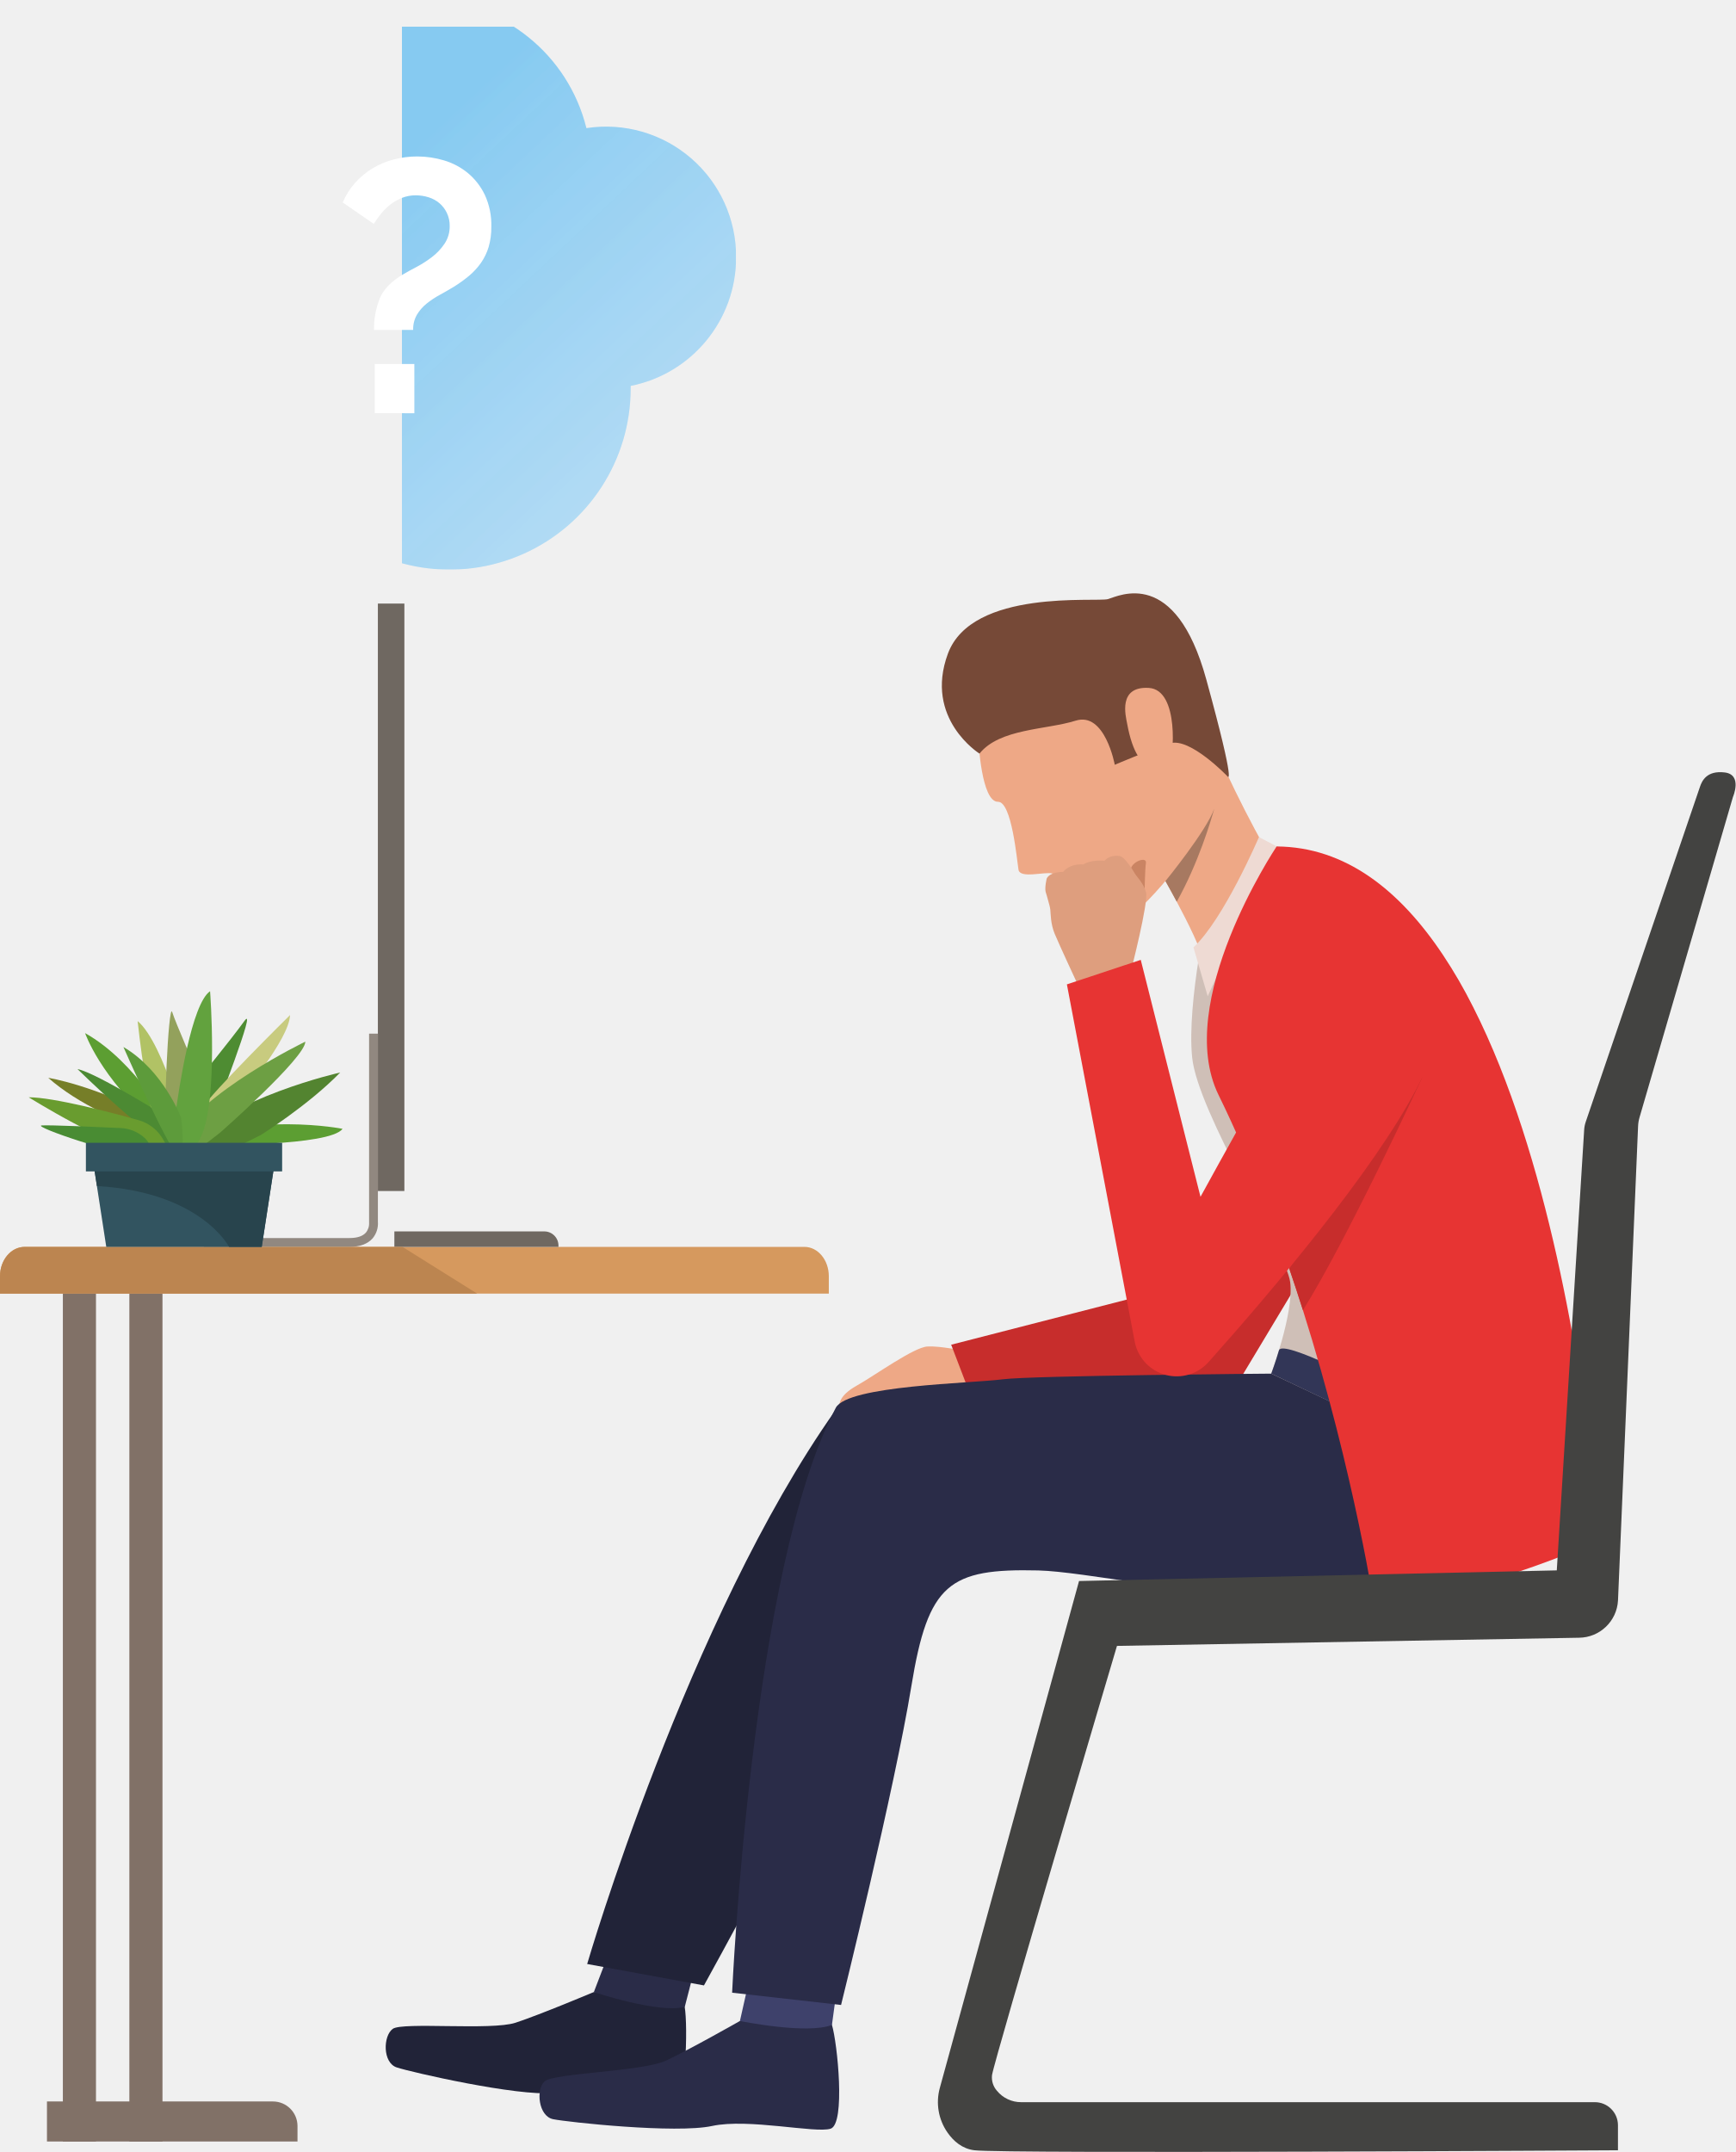
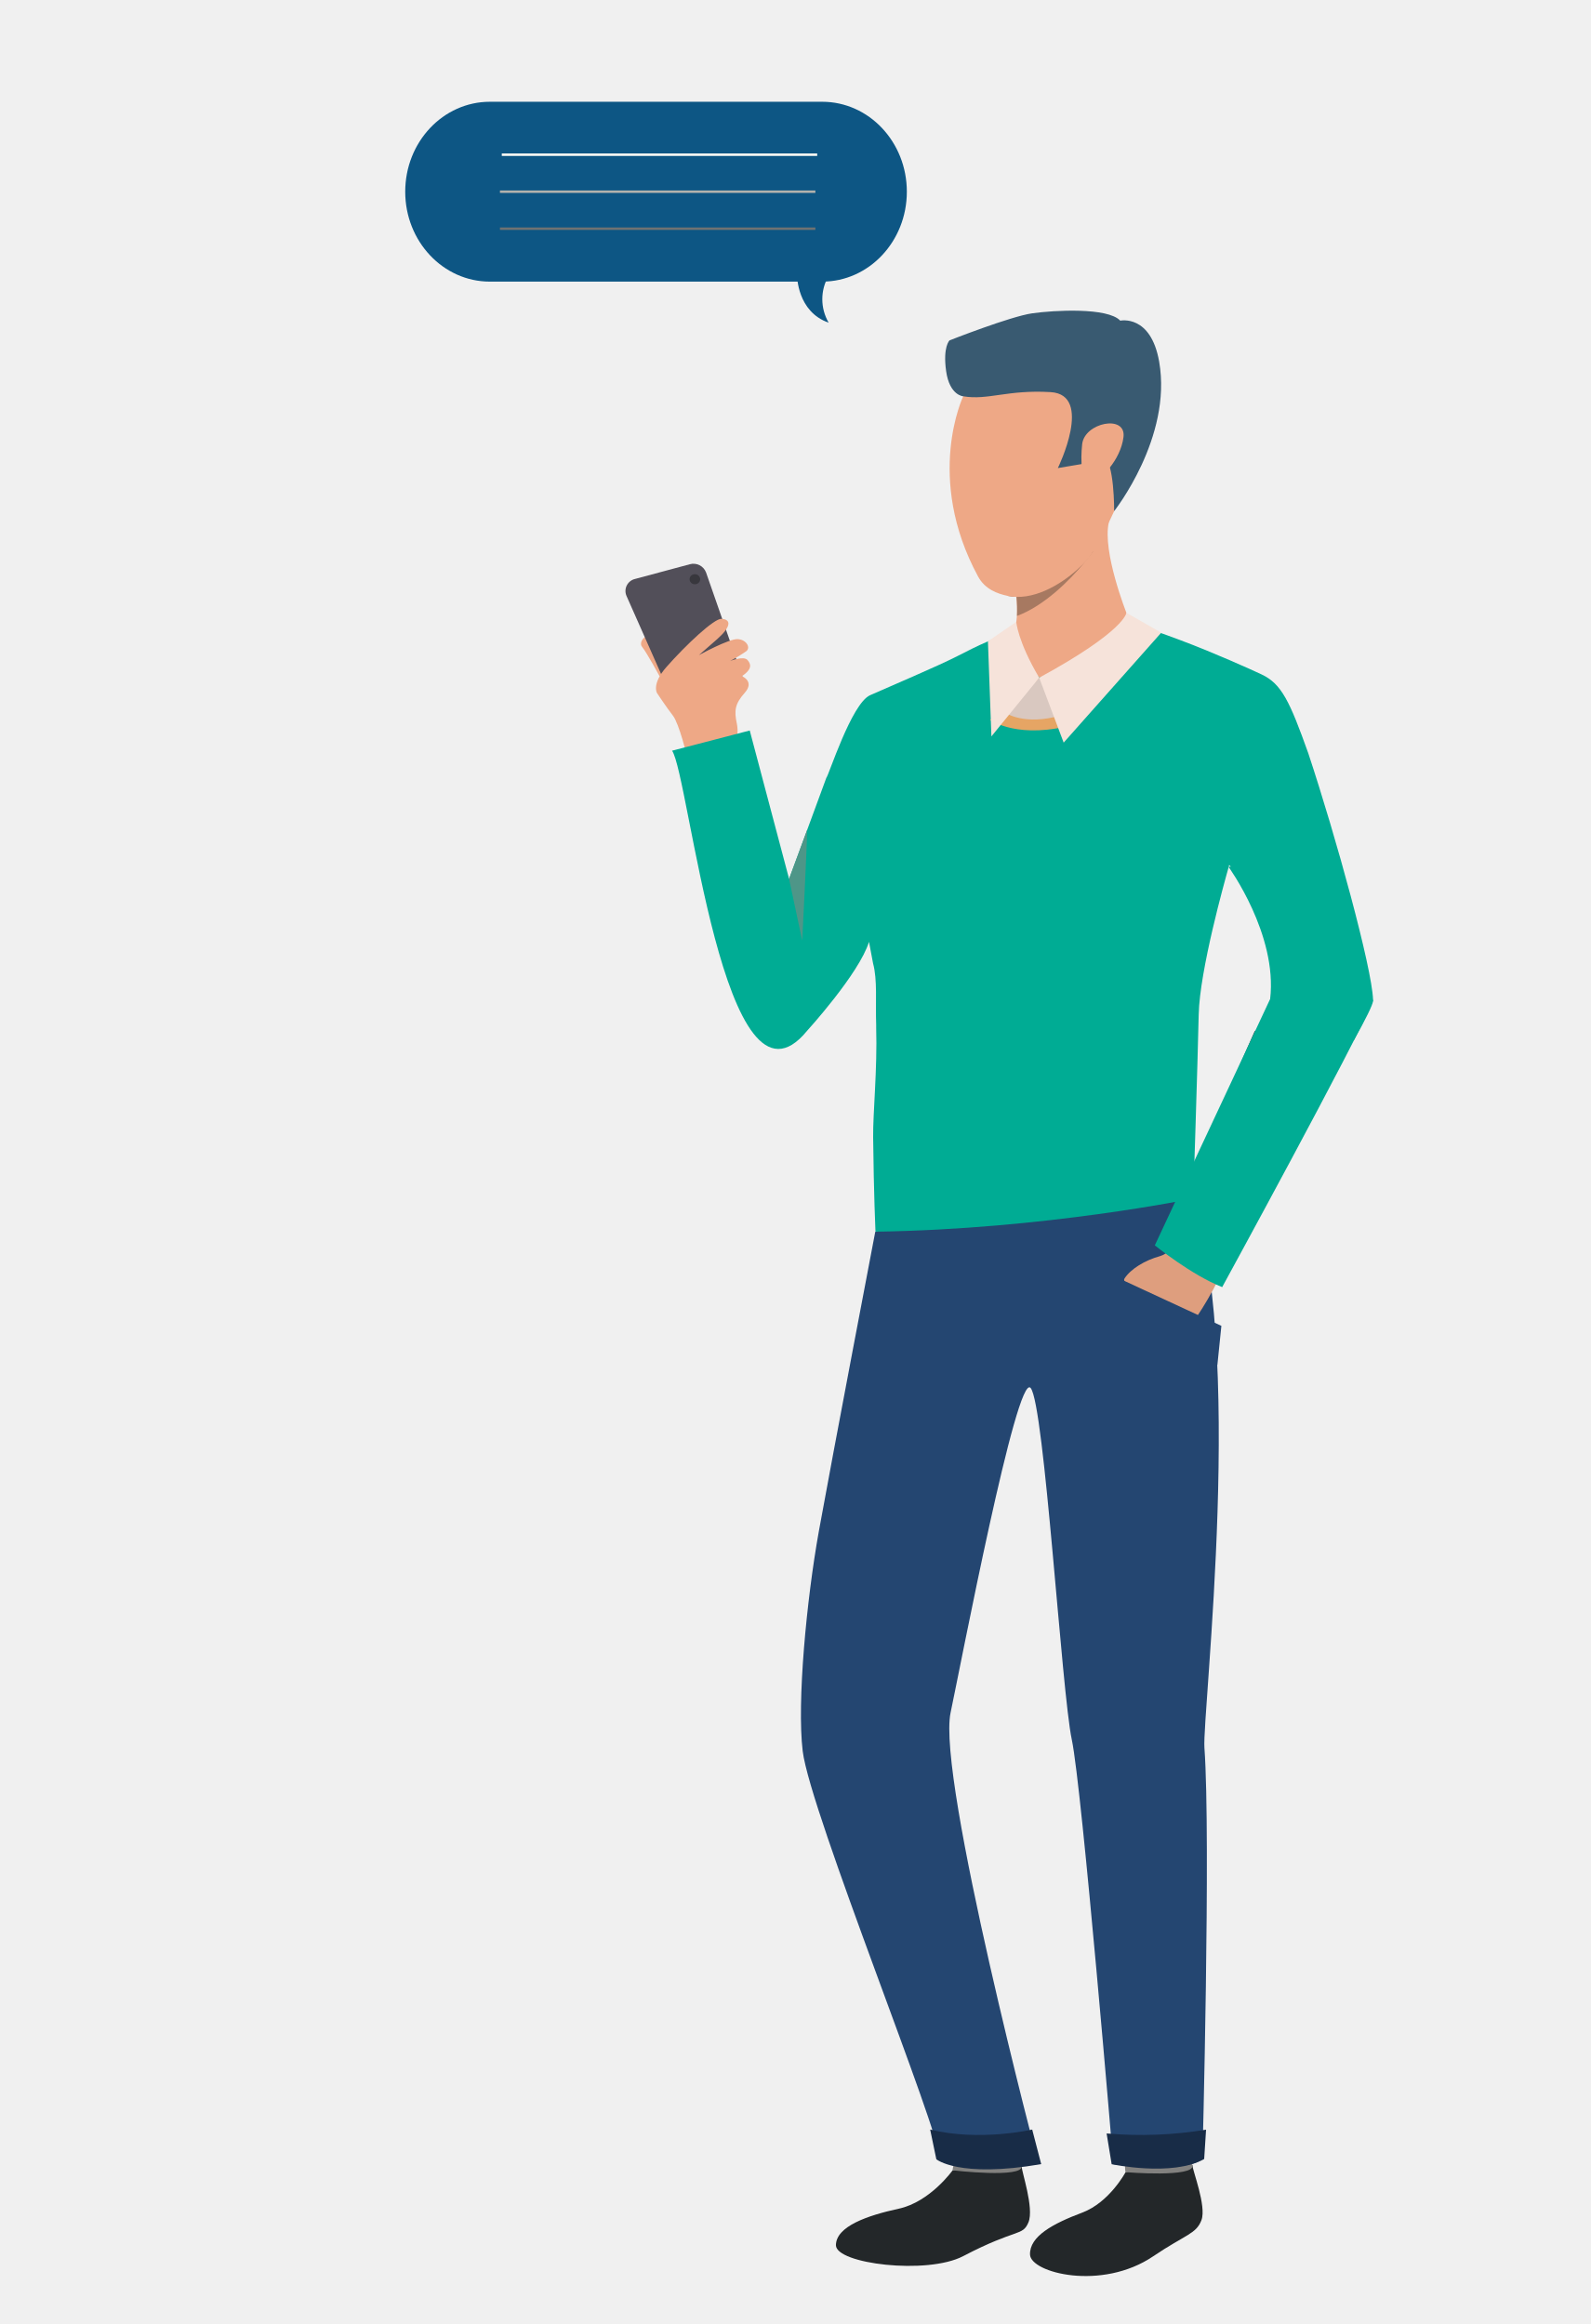
- <svg xmlns="http://www.w3.org/2000/svg" xmlns:xlink="http://www.w3.org/1999/xlink" viewBox="0 0 798.85 990.45">
+ <svg xmlns="http://www.w3.org/2000/svg" id="Layer_1" data-name="Layer 1" viewBox="0 0 650 950">
  <defs>
-     <style>.cls-1{mask:url(#mask);}.cls-2,.cls-4,.cls-6{mix-blend-mode:multiply;}.cls-2{fill:url(#linear-gradient);}.cls-3{mask:url(#mask-2);}.cls-4{fill:url(#linear-gradient-2);}.cls-5{mask:url(#mask-3);}.cls-6{fill:url(#linear-gradient-3);}.cls-7{fill:#eea886;}.cls-8{fill:#c72d2c;}.cls-9{fill:#212338;}.cls-10{fill:#2a2c48;}.cls-11{fill:#3e416b;}.cls-12{fill:#cfbfb7;}.cls-13{fill:#764937;}.cls-14{fill:#a77961;}.cls-15{fill:#ca8463;}.cls-16{fill:#de9e7e;}.cls-17{fill:#eedad3;}.cls-18{fill:#323657;}.cls-19{fill:#e73433;}.cls-20{fill:#434341;}.cls-21{fill:#d6995e;}.cls-22{fill:#817167;}.cls-23{fill:#6f6861;}.cls-24{fill:#918880;}.cls-25{fill:#bc8550;}.cls-26{fill:#767e28;}.cls-27{fill:#5c9e32;}.cls-28{fill:#4e8c32;}.cls-29{fill:#b1c265;}.cls-30{fill:#93a15c;}.cls-31{fill:#c8cb7f;}.cls-32{fill:#538430;}.cls-33{fill:#6d9f43;}.cls-34{fill:#4c8a33;}.cls-35{fill:#699c2f;}.cls-36{fill:#498c33;}.cls-37{fill:#62a23e;}.cls-38{fill:#5d9b3b;}.cls-39{fill:#325460;}.cls-40{fill:#28444d;}.cls-41{mask:url(#mask-4);}.cls-42{fill:url(#linear-gradient-4);}.cls-43{mask:url(#mask-5);}.cls-44{fill:url(#linear-gradient-5);}.cls-45{mask:url(#mask-6);}.cls-46{fill:url(#linear-gradient-6);}.cls-47{fill:#fff;}.cls-48{filter:url(#luminosity-noclip-6);}.cls-49{filter:url(#luminosity-noclip-5);}.cls-50{filter:url(#luminosity-noclip-4);}.cls-51{filter:url(#luminosity-noclip-3);}.cls-52{filter:url(#luminosity-noclip-2);}.cls-53{filter:url(#luminosity-noclip);}</style>
-     <filter id="luminosity-noclip" x="185.16" y="-8732" width="305.39" height="32766" filterUnits="userSpaceOnUse" color-interpolation-filters="sRGB">
-       <feFlood flood-color="#fff" result="bg" />
-       <feBlend in="SourceGraphic" in2="bg" />
-     </filter>
-     <mask id="mask" x="185.16" y="-8732" width="305.39" height="32766" maskUnits="userSpaceOnUse">
-       <g class="cls-53" />
-     </mask>
-     <linearGradient id="linear-gradient" x1="305.97" y1="111.41" x2="867.84" y2="708.63" gradientUnits="userSpaceOnUse">
-       <stop offset="0" stop-color="#fff" />
-       <stop offset="0.15" stop-color="#d9d9d9" />
-       <stop offset="1" />
-     </linearGradient>
-     <filter id="luminosity-noclip-2" x="445.15" y="-8732" width="81.58" height="32766" filterUnits="userSpaceOnUse" color-interpolation-filters="sRGB">
-       <feFlood flood-color="#fff" result="bg" />
-       <feBlend in="SourceGraphic" in2="bg" />
-     </filter>
-     <mask id="mask-2" x="445.15" y="-8732" width="81.58" height="32766" maskUnits="userSpaceOnUse">
-       <g class="cls-52" />
-     </mask>
-     <linearGradient id="linear-gradient-2" x1="313.04" y1="65.7" x2="874.92" y2="662.92" gradientUnits="userSpaceOnUse">
-       <stop offset="0" stop-color="#fff" />
-       <stop offset="1" />
-     </linearGradient>
-     <filter id="luminosity-noclip-3" x="533.23" y="-8732" width="39.93" height="32766" filterUnits="userSpaceOnUse" color-interpolation-filters="sRGB">
-       <feFlood flood-color="#fff" result="bg" />
-       <feBlend in="SourceGraphic" in2="bg" />
-     </filter>
-     <mask id="mask-3" x="533.23" y="-8732" width="39.93" height="32766" maskUnits="userSpaceOnUse">
-       <g class="cls-51" />
-     </mask>
-     <linearGradient id="linear-gradient-3" x1="307.12" y1="33.06" x2="869" y2="630.28" xlink:href="#linear-gradient-2" />
-     <filter id="luminosity-noclip-4" x="185.16" y="12.48" width="305.39" height="262.16" filterUnits="userSpaceOnUse" color-interpolation-filters="sRGB">
-       <feFlood flood-color="#fff" result="bg" />
-       <feBlend in="SourceGraphic" in2="bg" />
-     </filter>
-     <mask id="mask-4" x="33.44" y="0" width="305.39" height="262.16" maskUnits="userSpaceOnUse">
-       <g class="cls-50">
-         <g transform="translate(-151.72 -12.48)">
-           <g class="cls-1">
-             <path class="cls-2" d="M490.55,131a59.83,59.83,0,0,0-68.9-59.55A77.7,77.7,0,0,0,272,67.15c-1.16-.05-2.31-.09-3.48-.09a83.39,83.39,0,0,0-14.43,165.52,31.86,31.86,0,0,0,48.8,20.67,83.37,83.37,0,0,0,139.13-62c0-.39,0-.77,0-1.16A60.25,60.25,0,0,0,490.55,131Z" />
-           </g>
-         </g>
-       </g>
-     </mask>
-     <linearGradient id="linear-gradient-4" x1="305.97" y1="111.41" x2="867.84" y2="708.63" gradientUnits="userSpaceOnUse">
-       <stop offset="0" stop-color="#86caf1" />
-       <stop offset="0.15" stop-color="#97d1f4" />
-       <stop offset="1" stop-color="#fff" />
-     </linearGradient>
-     <filter id="luminosity-noclip-5" x="445.15" y="208.69" width="81.58" height="81.58" filterUnits="userSpaceOnUse" color-interpolation-filters="sRGB">
-       <feFlood flood-color="#fff" result="bg" />
-       <feBlend in="SourceGraphic" in2="bg" />
-     </filter>
-     <mask id="mask-5" x="293.43" y="196.21" width="81.58" height="81.58" maskUnits="userSpaceOnUse">
-       <g class="cls-49">
-         <g transform="translate(-151.72 -12.48)">
-           <g class="cls-3">
-             <path class="cls-4" d="M526.73,249.48a40.79,40.79,0,1,1-40.79-40.79A40.79,40.79,0,0,1,526.73,249.48Z" />
-           </g>
-         </g>
-       </g>
-     </mask>
-     <linearGradient id="linear-gradient-5" x1="313.04" y1="65.7" x2="874.92" y2="662.92" gradientUnits="userSpaceOnUse">
-       <stop offset="0" stop-color="#86caf1" />
-       <stop offset="1" stop-color="#fff" />
-     </linearGradient>
-     <filter id="luminosity-noclip-6" x="533.23" y="274.64" width="39.93" height="39.93" filterUnits="userSpaceOnUse" color-interpolation-filters="sRGB">
-       <feFlood flood-color="#fff" result="bg" />
-       <feBlend in="SourceGraphic" in2="bg" />
-     </filter>
-     <mask id="mask-6" x="381.5" y="262.16" width="39.93" height="39.93" maskUnits="userSpaceOnUse">
-       <g class="cls-48">
-         <g transform="translate(-151.72 -12.48)">
-           <g class="cls-5">
-             <circle class="cls-6" cx="553.19" cy="294.61" r="19.97" />
-           </g>
-         </g>
-       </g>
-     </mask>
-     <linearGradient id="linear-gradient-6" x1="155.4" y1="20.58" x2="717.28" y2="617.8" xlink:href="#linear-gradient-5" />
+     <style>.cls-1{fill:#eea886;}.cls-2{fill:#524f59;}.cls-3{fill:#38373d;}.cls-4{fill:#232729;}.cls-5{fill:#82817f;}.cls-6{fill:#244671;}.cls-7{fill:#00ac94;}.cls-8{fill:#a77961;}.cls-9{fill:#395a71;}.cls-10{fill:#323657;}.cls-11{fill:#e6a564;}.cls-12{fill:#d9c8c0;}.cls-13{fill:#3d4145;}.cls-14{fill:#f6e3da;}.cls-15{fill:#de9e7e;}.cls-16{fill:#182c47;}.cls-17{fill:#4e9688;}.cls-18{fill:#0d5684;}.cls-19,.cls-20,.cls-21{fill:none;stroke-miterlimit:10;}.cls-19{stroke:#b2b2ad;}.cls-20{stroke:#6f7272;}.cls-21{stroke:#faf9f5;}</style>
  </defs>
-   <g id="Layer_1" data-name="Layer 1">
-     <path class="cls-7" d="M538.27,661.37c-.63-2.6-.3-6.62,7.83-11.17s26.28-17.67,32.51-18,15.71,2,18.23,1.91,7.39,16.73,7.39,16.73Z" transform="translate(-151.72 -12.48)" />
-     <polygon class="cls-8" points="603.72 483.48 549.36 590.25 437.83 618.9 448.63 647.12 568.49 638.62 627.31 540.7 603.72 483.48" />
-     <path class="cls-9" d="M425.07,929.31S400.13,939.8,389,943.44,337,943,332.51,946.25s-4.72,15.6,1.84,17.76,55.29,13.36,72.29,11.76,46.89,9.09,54,7.71,7.76-38.75,6.25-47.36S425.07,929.31,425.07,929.31Z" transform="translate(-151.72 -12.48)" />
-     <path class="cls-10" d="M430.81,914.33l-5.74,15s30.06,10,41.85,6.81l3.94-15.27Z" transform="translate(-151.72 -12.48)" />
-     <path class="cls-10" d="M492.31,942.63s-23.53,13.37-34.16,18.3-51.63,5.7-55.74,9.48-2.85,16.05,3.92,17.42,56.49,6.72,73.18,3.12,47.64,3.47,54.56,1.25,3.12-39.39.6-47.77S492.31,942.63,492.31,942.63Z" transform="translate(-151.72 -12.48)" />
-     <path class="cls-11" d="M495.82,927.06l-3.51,15.57s31,6.35,42.36,1.8l2.11-15.62Z" transform="translate(-151.72 -12.48)" />
-     <path class="cls-9" d="M731.61,646.9s-107.27.88-120.42,2.62c-14.25,1.88-68.16,2.44-74.9,12C468.27,757.72,422,916.4,422,916.4l53.76,9.86s52-93.92,73.76-142.71c19.56-43.8,36.29-55.06,77.35-54.09S799.21,722,874.92,713.25Z" transform="translate(-151.72 -12.48)" />
-     <path class="cls-12" d="M708.42,427.49s-10.52,46.16-7.95,71.61,43.19,89.23,45.12,103.4S736.41,646,736.41,646L877,711a883.77,883.77,0,0,0-6-89c-5.78-48.31-24-86.53-30.35-113.83C818.89,415,739.36,402.09,739.36,402.09Z" transform="translate(-151.72 -12.48)" />
-     <path class="cls-10" d="M736.88,644.69s-110.47.88-123.62,2.61c-14.26,1.88-71.33,2.79-76.81,13.1-39,73.36-47.73,269.21-47.73,269.21l50.15,5.65s24.63-99.4,32.36-146.74,17.39-54.22,58.45-53.25S831.56,779.06,877,711Z" transform="translate(-151.72 -12.48)" />
-     <path class="cls-7" d="M602.11,353.3s1.31,28.3,9,28.2c6.37-.09,8.72,27.05,9.44,31.28s12.11.78,15.53,1.72,26,24.35,34.61,20.27,37.69-38.9,41.45-55.3-16.25-68.3-34.82-84.1S600,303.73,602.11,353.3Z" transform="translate(-151.72 -12.48)" />
-     <path class="cls-7" d="M684.87,412.18s1.32,2.27,3.31,5.81c1.47,2.61,3.29,5.91,5.21,9.5,5.2,9.74,11.1,21.62,12.42,27.69,2.47,11.34,28.28-52.26,28.28-52.26a559.38,559.38,0,0,1-33.51-71.72C685.75,292,684.87,412.18,684.87,412.18Z" transform="translate(-151.72 -12.48)" />
-     <path class="cls-13" d="M602.59,359.32s-25.64-16-14.54-46,68.57-23.59,73.7-25.11,31-14.84,45.24,37,9.67,44.49,9.67,44.49-17.23-18-26.36-15.09c-9.9,3.19-25.44,9.86-25.44,9.86s-4.48-24.56-18-20.31S611.86,347.73,602.59,359.32Z" transform="translate(-151.72 -12.48)" />
-     <path class="cls-7" d="M670.53,345.44c-.61-3.37-4.34-17.2,10-16.35s11.21,33,9.62,34.32S675.67,373.81,670.53,345.44Z" transform="translate(-151.72 -12.48)" />
-     <path class="cls-14" d="M688.18,418c1.47,2.61,3.29,5.91,5.21,9.5,9.93-17.77,15.65-37,17.29-42.91C707.13,394.8,688.18,418,688.18,418Z" transform="translate(-151.72 -12.48)" />
-     <path class="cls-15" d="M678.61,421.94s.18-9.43.58-12.32-5.73-.94-6.86,2.43S678.61,421.94,678.61,421.94Z" transform="translate(-151.72 -12.48)" />
-     <path class="cls-16" d="M633.54,416.78s-1,4.13-.51,6.13c0,0,1.11,3.6,1.75,6.2a17.24,17.24,0,0,1,.4,2c.22,2,.09,6.44,2,11.1s11.31,24.87,11.31,24.87l13.3-3.93,10.46-3.54s8.23-31.93,7-36.46a11.29,11.29,0,0,0-.42-1.28c-1.42-3.73-4-5.92-5-7.8-.36-.68-4.39-7.27-6.67-7.6-3.17-.46-5.56.51-7,2.15,0,0-6.25-.62-9.77,1.72,0,0-5.75-.76-9.29,3.4C641,413.77,635.12,413.65,633.54,416.78Z" transform="translate(-151.72 -12.48)" />
-     <path class="cls-17" d="M731.23,397.74S715,435.65,701.08,448.49L707.63,471l31.73-69Z" transform="translate(-151.72 -12.48)" />
-     <path class="cls-18" d="M736.88,644.69s2-5.42,3.56-10.74,43.22,16.62,43.22,16.62l-10,11.61Z" transform="translate(-151.72 -12.48)" />
-     <path class="cls-19" d="M712.61,516.4c4,8.13,7.76,16.39,11.36,24.71h0c7.92,18.3,15,36.89,21.17,55.09,2.21,6.48,4.32,12.93,6.33,19.28,23.94,75.78,33.46,140,33.46,140s89.51-23.82,102.88-35.62c0,0-21.82-317-148.45-317.8h0C738.56,403.28,691.75,473.69,712.61,516.4Z" transform="translate(-151.72 -12.48)" />
-     <path class="cls-8" d="M745.14,596.2c2.21,6.48,4.32,12.93,6.33,19.28,19.71-31.17,54.46-106.13,55-107.29Z" transform="translate(-151.72 -12.48)" />
-     <path class="cls-19" d="M676.82,454.26l-34,11.28,31.33,165a19.67,19.67,0,0,0,33.89,8.81c29.25-32.8,75.61-87.49,95.89-126.12,30.76-58.59-20.58-79-32.9-64.22s-66.71,114.3-66.71,114.3Z" transform="translate(-151.72 -12.48)" />
-     <path class="cls-20" d="M934.24,374.56,881.65,528.8a14,14,0,0,0-.72,3.63L868.32,735.24l-219.91,4.9L584.34,973.4A24.49,24.49,0,0,0,587.88,994c2.79,4,6.78,7.45,12.35,8.13,13.94,1.7,296.25,0,296.25,0V990.5A10.63,10.63,0,0,0,885.74,980H621.81a14.31,14.31,0,0,1-11.21-5.27,9.24,9.24,0,0,1-2.24-7.21C609.52,960.06,665.87,770,665.87,770l212.63-3.76a18.13,18.13,0,0,0,18-17.18l9.24-218.22a17.22,17.22,0,0,1,.67-4.1l43-147.46s4.5-10.28-3.78-11.28S935.16,371.87,934.24,374.56Z" transform="translate(-151.72 -12.48)" />
-     <path class="cls-21" d="M533.23,599.86v8H151.72v-8c0-7.46,5-13.51,11.2-13.51H522C528.21,586.35,533.23,592.4,533.23,599.86Z" transform="translate(-151.72 -12.48)" />
-     <path class="cls-22" d="M21.62,967.19h104a11.32,11.32,0,0,1,11.32,11.32v7.12a0,0,0,0,1,0,0H21.62a0,0,0,0,1,0,0V967.19A0,0,0,0,1,21.62,967.19Z" />
-     <rect class="cls-22" x="28.94" y="595.38" width="15.24" height="390.26" />
-     <rect class="cls-22" x="59.55" y="595.38" width="15.24" height="390.26" />
-     <rect class="cls-23" x="173.94" y="277.79" width="12.2" height="270.37" />
-     <path class="cls-24" d="M312.64,586.35H245.55v-4.07h67.09c3.5,0,6-.83,7.48-2.47a6.6,6.6,0,0,0,1.49-4.66V488.21h4.06V574.8a10.65,10.65,0,0,1-2.46,7.66C320.94,585,317.38,586.35,312.64,586.35Z" transform="translate(-151.72 -12.48)" />
-     <path class="cls-23" d="M181.53,566.75h69a6.54,6.54,0,0,1,6.54,6.54v.58a0,0,0,0,1,0,0H181.53a0,0,0,0,1,0,0v-7.12A0,0,0,0,1,181.53,566.75Z" />
-     <path class="cls-25" d="M371.35,607.86H151.72v-8c0-7.46,5.16-13.51,11.53-13.51H337Z" transform="translate(-151.72 -12.48)" />
-     <path class="cls-26" d="M173.94,508.56S195,511.72,225.73,528,201.65,533,173.94,508.56Z" transform="translate(-151.72 -12.48)" />
-     <path class="cls-27" d="M229.89,530.41s-15.29-29.13-39-42.44c0,0,6.9,20.23,32,41.93S229.89,530.41,229.89,530.41Z" transform="translate(-151.72 -12.48)" />
-     <path class="cls-28" d="M242.09,510.48s15.79-19.29,22.1-28.05-13.25,41-14.87,46.28S241,538.54,242.09,510.48Z" transform="translate(-151.72 -12.48)" />
-     <path class="cls-29" d="M227,540.29c-7-10.52-11.93-57.86-11.93-57.86,12.28,10.17,23.85,55.9,23.85,55.9S234,550.81,227,540.29Z" transform="translate(-151.72 -12.48)" />
-     <path class="cls-30" d="M228.6,535.52c-2.1-4.47.71-62.51,2.38-57.25s11.23,27,11.23,27C243.64,518.45,230.71,540,228.6,535.52Z" transform="translate(-151.72 -12.48)" />
-     <path class="cls-31" d="M244.76,522.66c3.72-6.77,40.47-43,40.47-43-.35,11.22-23.15,37.88-23.15,37.88S241,529.42,244.76,522.66Z" transform="translate(-151.72 -12.48)" />
-     <path class="cls-27" d="M227,539.52c42.43-15.63,82.41-7.5,82.41-7.5-5.85,8-61.37,7.5-61.37,7.5Z" transform="translate(-151.72 -12.48)" />
-     <path class="cls-32" d="M235.92,540.9c21.57-23.49,72.4-34.8,72.4-34.8-15,15.34-36.59,28.79-36.59,28.79S214.35,564.38,235.92,540.9Z" transform="translate(-151.72 -12.48)" />
-     <path class="cls-33" d="M231.57,538.33C244.2,515,292.26,491.9,292.26,491.9c0,7.36-38.94,41.62-38.94,41.62S219,561.68,231.57,538.33Z" transform="translate(-151.72 -12.48)" />
-     <path class="cls-34" d="M231.93,540.64c-9.46-1.73-44.54-36.12-44.54-36.12,9.11,1.75,44.54,24.19,44.54,24.19S241.38,542.37,231.93,540.64Z" transform="translate(-151.72 -12.48)" />
-     <path class="cls-35" d="M215.09,540.79c-11.92.51-50.15-23.29-50.15-23.29,11.44,0,37.69,6.93,50.53,10.52A19,19,0,0,1,226.88,537C233.74,549.08,225.48,540.35,215.09,540.79Z" transform="translate(-151.72 -12.48)" />
-     <path class="cls-36" d="M170.91,530.46c3.56-.28,26.5.74,36.36,1.2a17.42,17.42,0,0,1,10.6,4.17c4.25,3.67,3,6.42-2.78,7.6C207.38,545,166.35,530.82,170.91,530.46Z" transform="translate(-151.72 -12.48)" />
-     <path class="cls-37" d="M232.91,536.68a30.55,30.55,0,0,1-.49-11c1.67-12.49,7.48-51.17,16-57,0,0,3.84,50.12-4.21,67C238.16,548.27,234.55,543.59,232.91,536.68Z" transform="translate(-151.72 -12.48)" />
-     <path class="cls-38" d="M233,543.55c-4.83-4.59-24.47-49.19-24.47-49.19,18.39,10.75,26.58,32.57,26.58,32.57S237.81,548.13,233,543.55Z" transform="translate(-151.72 -12.48)" />
-     <polygon class="cls-39" points="126.54 534.45 120.48 573.87 48.92 573.87 42.85 534.45 126.54 534.45" />
-     <path class="cls-40" d="M194.58,546.93h83.68l-6.06,39.42H257.15s-12.87-25.24-60.82-28Z" transform="translate(-151.72 -12.48)" />
-     <rect class="cls-39" x="191.25" y="538.45" width="90.33" height="13.17" transform="translate(321.12 1077.58) rotate(180)" />
-     <g class="cls-41">
-       <path class="cls-42" d="M490.55,131a59.83,59.83,0,0,0-68.9-59.55A77.7,77.7,0,0,0,272,67.15c-1.16-.05-2.31-.09-3.48-.09a83.39,83.39,0,0,0-14.43,165.52,31.86,31.86,0,0,0,48.8,20.67,83.37,83.37,0,0,0,139.13-62c0-.39,0-.77,0-1.16A60.25,60.25,0,0,0,490.55,131Z" transform="translate(-151.72 -12.48)" />
-     </g>
-     <g class="cls-43">
-       <path class="cls-44" d="M526.73,249.48a40.79,40.79,0,1,1-40.79-40.79A40.79,40.79,0,0,1,526.73,249.48Z" transform="translate(-151.72 -12.48)" />
-     </g>
-     <g class="cls-45">
-       <circle class="cls-46" cx="401.47" cy="282.13" r="19.97" />
-     </g>
-     <path class="cls-47" d="M323.88,164.35a37.83,37.83,0,0,1,2.63-14.46q2.64-6.4,10.85-11.18,2.46-1.47,6.08-3.36a49.71,49.71,0,0,0,7.06-4.52,25.91,25.91,0,0,0,5.84-6.17,14.23,14.23,0,0,0,2.38-8.13,13.4,13.4,0,0,0-1.32-6.08A13.62,13.62,0,0,0,354,106a14.28,14.28,0,0,0-5-2.72,19.43,19.43,0,0,0-5.83-.9,16.94,16.94,0,0,0-6.57,1.23,22.05,22.05,0,0,0-5.34,3.13,26.19,26.19,0,0,0-4.28,4.27,46.9,46.9,0,0,0-3.2,4.52l-14.29-9.86a31.9,31.9,0,0,1,5.66-9A34.68,34.68,0,0,1,323.14,90a37.66,37.66,0,0,1,9.78-4.11,42.15,42.15,0,0,1,10.85-1.4,42.83,42.83,0,0,1,12.32,1.81A31.26,31.26,0,0,1,367,92.05a29.77,29.77,0,0,1,7.88,10.1,32.92,32.92,0,0,1,3,14.71,31.75,31.75,0,0,1-1.23,9.28,25.85,25.85,0,0,1-3.53,7.32,31.28,31.28,0,0,1-5.42,5.91,62.51,62.51,0,0,1-7.07,5.09q-3.29,2-6.57,3.78a40,40,0,0,0-6,4,19.41,19.41,0,0,0-4.43,5.09,13.28,13.28,0,0,0-1.73,7Zm.33,38.28V180h18.24v22.67Z" transform="translate(-151.72 -12.48)" />
-   </g>
+   <path class="cls-1" d="M269.57,276.47s-5.35-9.87-7.2-12.08,2.84-7.67,6.6-1.84,6.07,9.56,6.07,9.56Z" />
+   <path class="cls-2" d="M275,286.44l-19-42.9a5.05,5.05,0,0,1,3.53-6.88l22.35-6a5.5,5.5,0,0,1,6.65,3.33l15.45,44.36a5.08,5.08,0,0,1-3.82,6.55l-18.84,4.52A5.52,5.52,0,0,1,275,286.44Z" />
+   <path class="cls-1" d="M268.48,283.28s-2.25-3.67,3.83-10.58c8.08-9.17,19.58-19.94,22.54-19.74,4.27.27,3.72,3.47-1.83,8.36s-7.4,6.48-7.4,6.48,12.25-6.74,15.84-6.54,5.39,3.45,3.55,4.91a58.5,58.5,0,0,1-6.62,4s5.53-2.18,7.09-.36c1.15,1.35,2.42,3.44-2.29,6.59,0,0,5.29,2.11,1.21,6.73s-4.44,7.27-3.26,12.79-1.81,14.59-1.81,14.59l-18.49-1.12s-3.32-13.65-5.85-16.87S268.48,283.28,268.48,283.28Z" />
+   <path class="cls-3" d="M286.13,236.52a2.08,2.08,0,0,1-1.89,2.29,2.15,2.15,0,0,1-2.43-1.78,2.08,2.08,0,0,1,1.88-2.29A2.16,2.16,0,0,1,286.13,236.52Z" />
+   <path class="cls-4" d="M389.33,887.14s-9.18,12.94-22.06,15.73-25.57,7.24-25.66,14.89,37.23,12.22,52,4.5c22-11.51,24.23-8,26.67-13.8s-2.93-21.14-2.77-23C417.67,883.23,389.33,887.14,389.33,887.14Z" />
+   <path class="cls-5" d="M390.75,880.76s-1.67,6.25-1.42,6.38,29,3.36,28.15-1.65c-.71-4.07-1.71-8.48-1.71-8.48Z" />
+   <path class="cls-4" d="M460,887.89s-6.55,12.37-17.74,16.58c-12,4.51-21.55,9.68-21.33,17.14s29.24,15,50.35.7c13.34-9,17.57-9.08,19.71-14.78s-3.72-20.48-3.64-22.27C487.41,883.05,460,887.89,460,887.89Z" />
+   <path class="cls-5" d="M459.63,881.46s.08,6.31.33,6.43,28.06,2.28,27.35-2.63a38.4,38.4,0,0,0-2.7-8.6Z" />
+   <path class="cls-6" d="M357.68,503.55S340.52,593.36,334.62,626c-5,27.82-9,69.73-6.59,89.81,3,24.86,57.15,158.25,55.58,165.54s40.79,3.29,40.79,3.29-41.61-157.8-35.93-184.55c4.2-19.82,27.07-139.47,32.71-132.72S433.84,691.62,438,711.12s17,173.56,17,173.56,28.71,4,36.38-2.12c0,0,3.49-131.55.82-168.11-1-13.93,17.34-167-6.19-228.68C473.61,453.2,357.68,503.55,357.68,503.55Z" />
+   <path class="cls-7" d="M561.11,409.07c0,1.51-3,7.54-7.85,16.21-7-13.29-12.59-24.19-14.4-28.21-6-13.21-36.58-43.51-36.58-43.51a.28.28,0,0,1,0,.06s0,0,0,0v0a.61.61,0,0,0,0,.13,2.5,2.5,0,0,0-.08.25c0,.05,0,.11-.05.16l0,.13c-1.67,5.84-11.91,42.42-12.29,60.43-.41,19.6-2.23,75.19-2.23,75.19s-60.69,12.6-129.86,13.57c0,0-.7-15.43-.95-38.61-.11-9.71,1.75-27.91,1.24-44.8,0-.09,0-.18,0-.26s0-.43,0-.64a1.7,1.7,0,0,1,0-.22v0c-.33-9.28.56-18.44-1.27-25.13L355.13,385c-4.06,13.06-25.29,36.35-25.29,36.35-34,41.63-48.21-104.64-55.19-114.48l31.74-8.26,16.09,60.69,7.36-20h0l7.86-21.37c.88-.66,10.25-30.32,17.85-33.73,7.76-3.47,27.23-11.67,35.7-16,4.32-2.23,8.4-4.26,11.93-5.78l.55-.23h0l9.72-4.18h0l2.54-.23c8.14-.73,33.46-3,41.94-3.43.69,0,1.28-.06,1.73-.07s.68,0,.86,0c1.07.06,6.29,1.78,13.15,4.23h0l.78.29,1,.34,1.82.66,3.77,1.39,1.34.5c13.72,5.13,29.06,12.06,33.18,14,8.18,3.84,11.5,11,19.07,32.18,11.48,34.63,26,87.63,26.48,100.7C561.1,408.69,561.11,408.89,561.11,409.07Z" />
+   <path class="cls-1" d="M460.32,250.49C460,267.65,424.68,277,424.68,277S409.92,259.62,413.45,258c1.38-.66,1.95-3.26,2.12-6.17a57.14,57.14,0,0,0-.2-7.78c-.11-1.22-.21-2-.21-2s5-5,11.46-11c11.2-10.43,26.61-23.8,26.63-18.48a4.57,4.57,0,0,1-.13,1C450.41,225.52,460.32,250.49,460.32,250.49Z" />
+   <path class="cls-8" d="M446.73,225.36h0c-.07.1-1.56,2.21-4.12,5.23-5.41,6.42-15.59,16.95-27,21.19a57.14,57.14,0,0,0-.2-7.78,19.87,19.87,0,0,1-3.51-.4A103.17,103.17,0,0,1,419.53,233l7.09-2Z" />
+   <path class="cls-1" d="M453.51,212.78c-3.06,6.25-5.95,10.78-6.78,12.58h0a22.16,22.16,0,0,1-4.12,5.23c-5.81,5.9-16.62,13.68-27.24,13.41a19.87,19.87,0,0,1-3.51-.4c-4.29-.88-9.35-2.76-12.14-7.9-22-40.57-6.07-73.75-6.07-73.75s60.18-16,69.59,1C469.85,175,460.68,198.09,453.51,212.78Z" />
+   <path class="cls-9" d="M393.65,162s-5.59-.29-7-10.27,1.39-12.59,1.39-12.59,24.85-9.79,33.77-11.06,30.86-2.5,36,3c0,0,12.49-2.73,15.9,16.79,5.4,31-18.4,61.07-18.4,61.07s.2-20.24-4.54-22.92S442,189.7,442,189.7l-9.7,1.64s14.73-30-2.94-31.05S403.76,163.69,393.65,162Z" />
+   <path class="cls-1" d="M442.23,181.63c.93-8.91,18-12.32,16.9-3s-9.58,18.33-13.47,18S441.53,188.43,442.23,181.63Z" />
+   <path class="cls-10" d="M424.73,277s3.79,14.26,2.43,18.25c0,0-8.33,2.85-14.31-.71A62.24,62.24,0,0,1,424.73,277Z" />
+   <path class="cls-11" d="M404.65,294.28s11.8,8.58,35.56,1.49L424.68,277Z" />
+   <path class="cls-12" d="M410.75,291.29s7.75,5.64,23.36,1L424.73,277Z" />
+   <path class="cls-13" d="M475.39,510.47a56.06,56.06,0,0,0,18.72,13.22l38.83-65.76-20.12-36.62S476.3,504.05,475.39,510.47Z" />
+   <path class="cls-14" d="M474.55,258.63l-14.23-8.14s-.4,7.35-35.64,26.54l10,26.54Z" />
+   <path class="cls-14" d="M415.31,254.2s.55,7.93,9.37,22.83l-19.53,24-1.42-38.88Z" />
+   <path class="cls-15" d="M484.75,501.07s-4.62,10.71-10.72,12.41-11.87,5.13-14.5,9.16,29.83,15.21,29.83,15.21,13.35-19.71,12.2-28.25S484.75,501.07,484.75,501.07Z" />
+   <path class="cls-7" d="M502.06,354.36s20.09,27.6,17,54L471.93,509.07s14.91,12.11,27.53,17.07c0,0,55.06-100.81,61.65-117.06C561.11,409.08,539.39,348.17,502.06,354.36Z" />
+   <polygon class="cls-6" points="456.6 522.26 499.13 541.98 497.5 557.96 452.15 530.49 456.6 522.26" />
+   <path class="cls-16" d="M454.29,884.68s24.84,5.24,37.81-2.12l.77-12a162.65,162.65,0,0,1-40.64,1.55Z" />
+   <path class="cls-16" d="M382.64,882.65s9.13,7.79,42.86,2l-3.68-14.14s-21.48,5-41.7,0Z" />
+   <path class="cls-17" d="M329.84,339.28c0,5.92-2,45.22-2,45.22l-5.39-25.24Z" />
+   <path class="cls-18" d="M338.64,131.9h0a19,19,0,0,1,0-19.17H325.75S325.75,127.44,338.64,131.9Z" />
+   <path class="cls-18" d="M200.19,115.12H336c19.11,0,34.59-16.46,34.59-36.76h0c0-20.3-15.48-36.76-34.59-36.76H200.19c-19.11,0-34.59,16.46-34.59,36.76h0C165.6,98.66,181.08,115.12,200.19,115.12Z" />
+   <line class="cls-19" x1="204.31" y1="78.36" x2="333.21" y2="78.36" />
+   <line class="cls-20" x1="204.31" y1="93.48" x2="333.21" y2="93.48" />
+   <line class="cls-21" x1="205.06" y1="63.24" x2="333.96" y2="63.24" />
</svg>
